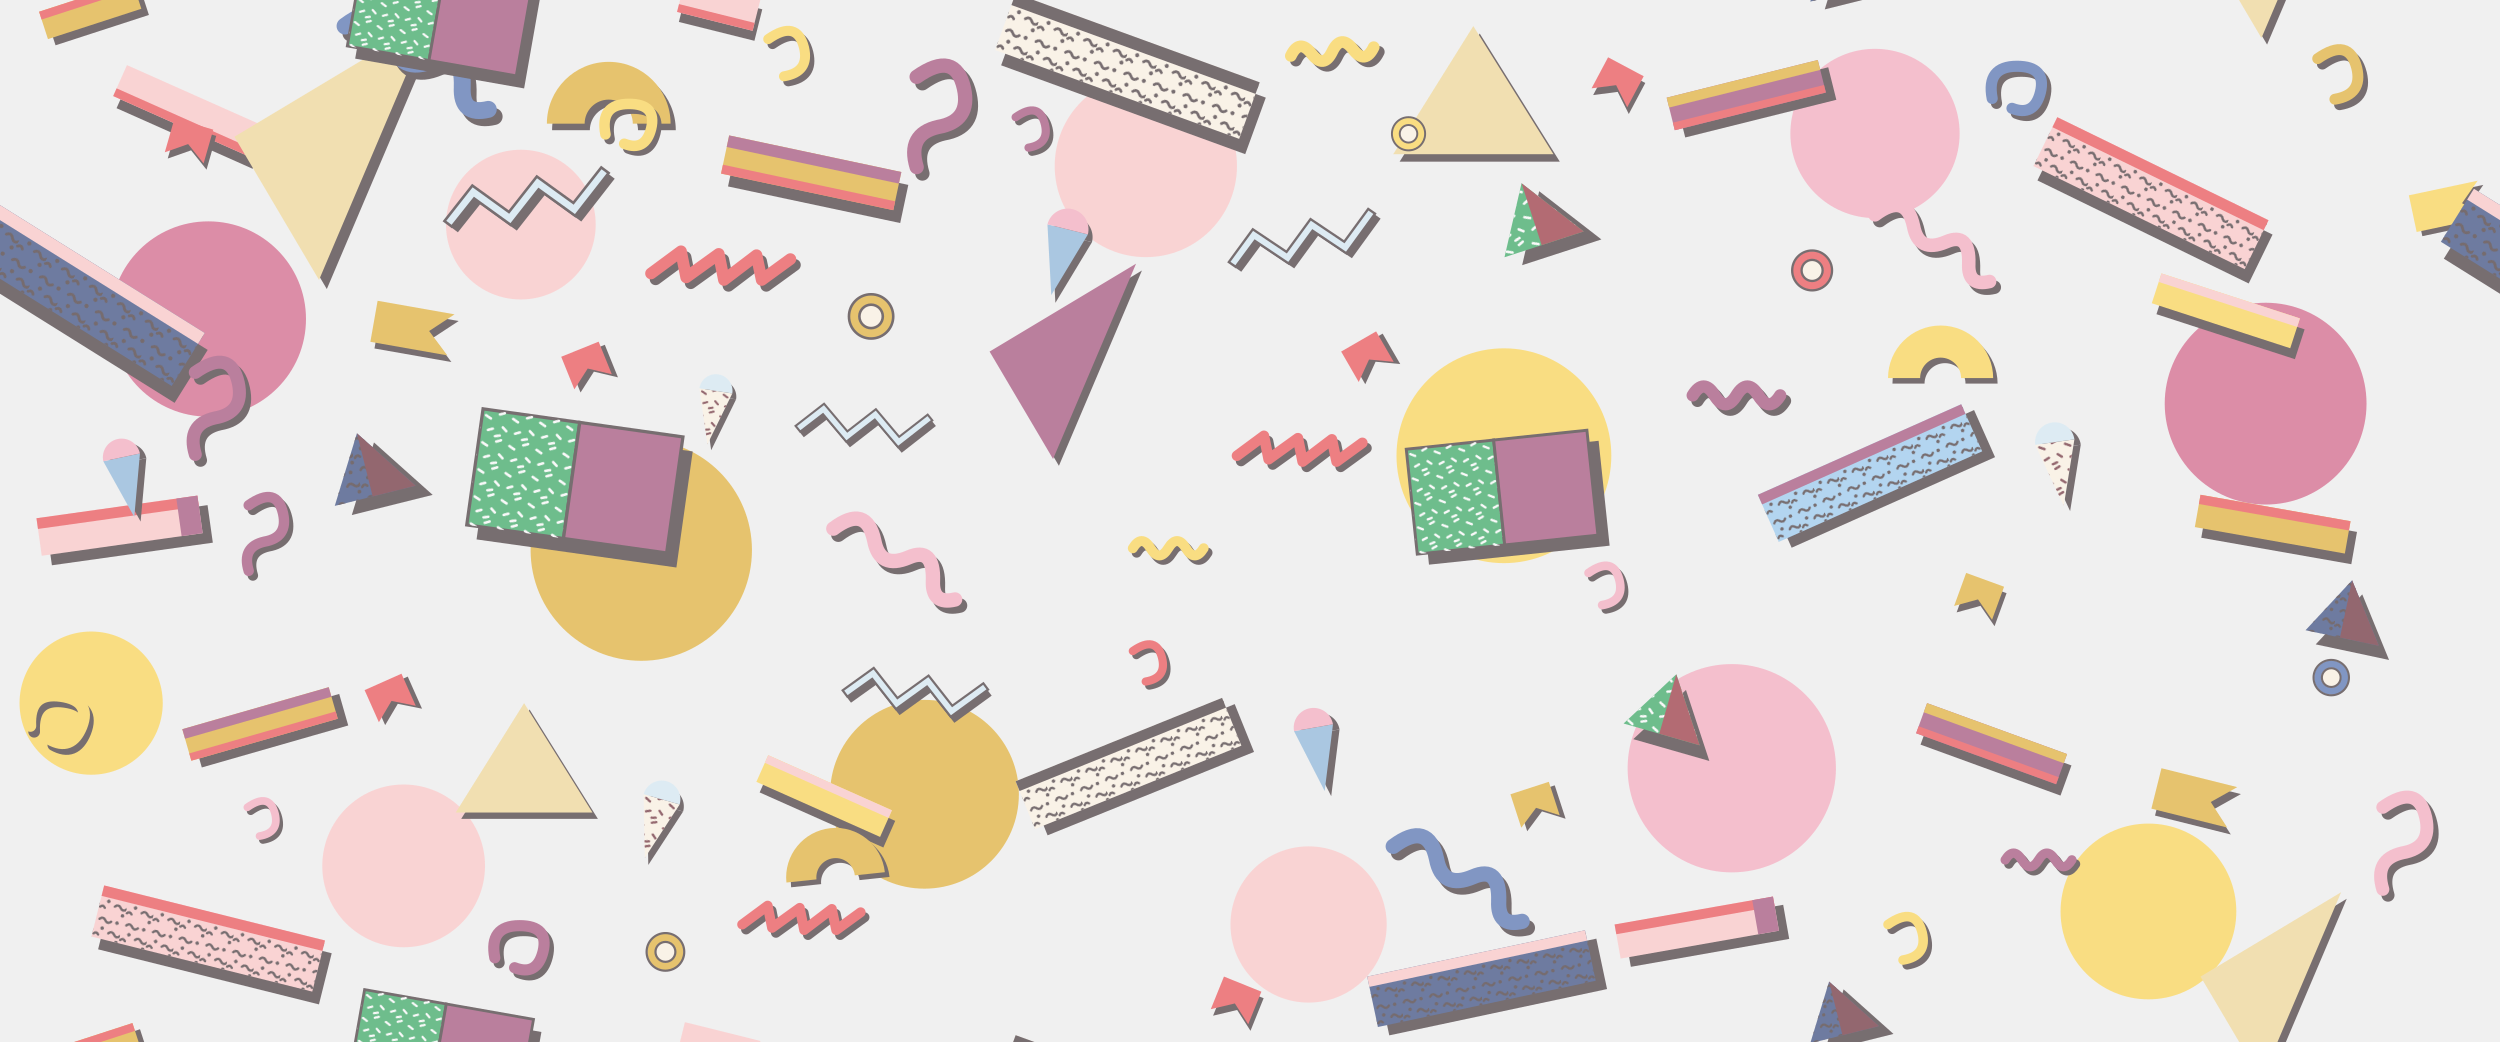
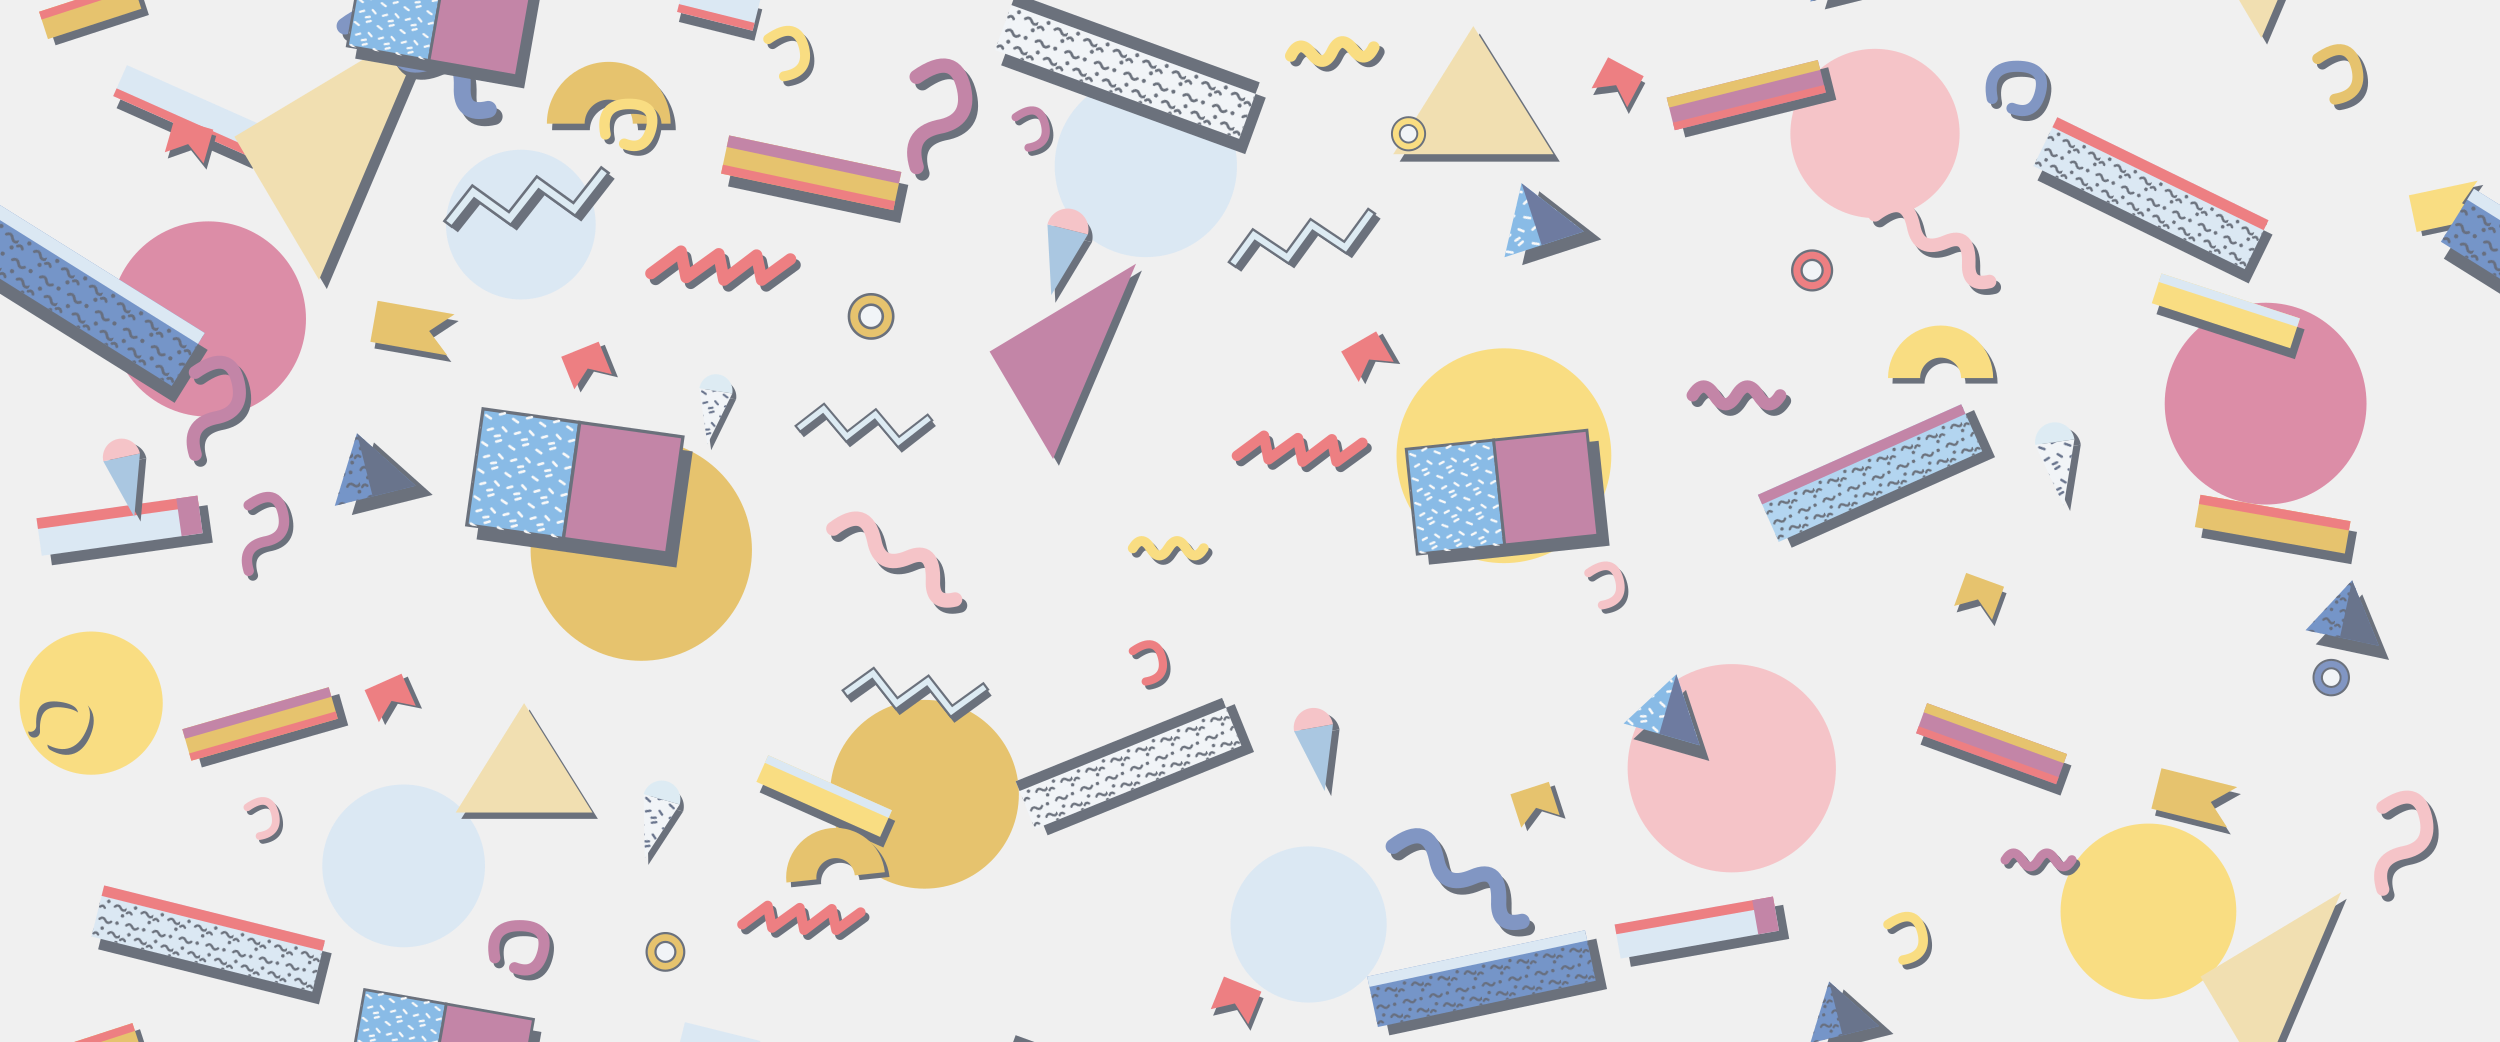
<svg xmlns="http://www.w3.org/2000/svg" width="3840" height="1600" viewBox="0 0 3840 1600">
  <defs>
    <pattern id="tz" width="46" height="46" patternUnits="userSpaceOnUse">
-       <g fill="none" stroke="#2B1A1E" stroke-width="4" stroke-linecap="round">
+       <g fill="none" stroke="#14203A" stroke-width="4" stroke-linecap="round">
        <path d="M6 10 q5 -6 10 0 t10 0" />
        <path d="M26 30 q5 -6 10 0 t10 0" />
        <path d="M2 36 q4 -5 8 0" />
      </g>
-       <g fill="#2B1A1E">
+       <g fill="#14203A">
        <circle cx="36" cy="10" r="3" />
        <circle cx="14" cy="24" r="3" />
        <circle cx="42" cy="42" r="3" />
      </g>
    </pattern>
    <pattern id="tzk" width="46" height="46" patternUnits="userSpaceOnUse">
-       <g fill="none" stroke="#2D1E22" stroke-width="4" stroke-linecap="round">
+       <g fill="none" stroke="#1A2436" stroke-width="4" stroke-linecap="round">
        <path d="M6 10 q5 -6 10 0 t10 0" />
        <path d="M26 30 q5 -6 10 0 t10 0" />
        <path d="M2 36 q4 -5 8 0" />
      </g>
-       <g fill="#2D1E22">
+       <g fill="#1A2436">
        <circle cx="36" cy="10" r="3" />
        <circle cx="14" cy="24" r="3" />
        <circle cx="42" cy="42" r="3" />
      </g>
    </pattern>
    <pattern id="spr" width="42" height="42" patternUnits="userSpaceOnUse">
      <g stroke="#FFFFFF" stroke-width="4" stroke-linecap="round">
        <line x1="6" y1="9" x2="14" y2="13" />
        <line x1="27" y1="5" x2="34" y2="2" />
        <line x1="34" y1="24" x2="40" y2="29" />
        <line x1="12" y1="31" x2="19" y2="28" />
        <line x1="24" y1="39" x2="31" y2="37" />
      </g>
    </pattern>
    <pattern id="sprd" width="42" height="42" patternUnits="userSpaceOnUse">
-       <g stroke="#5A1420" stroke-width="4" stroke-linecap="round">
+       <g stroke="#16284F" stroke-width="4" stroke-linecap="round">
        <line x1="6" y1="9" x2="14" y2="13" />
        <line x1="27" y1="5" x2="34" y2="2" />
        <line x1="34" y1="24" x2="40" y2="29" />
        <line x1="12" y1="31" x2="19" y2="28" />
        <line x1="24" y1="39" x2="31" y2="37" />
      </g>
    </pattern>
    <g id="sqA">
-       <path d="M0 0 q60 -45 74 22 q10 52 62 30 q46 -20 44 42 q-2 44 40 34" fill="none" stroke="#2D1E22" stroke-width="26" stroke-linecap="round" transform="translate(9,11)" />
+       <path d="M0 0 q60 -45 74 22 q10 52 62 30 q46 -20 44 42 q-2 44 40 34" fill="none" stroke="#1A2436" stroke-width="26" stroke-linecap="round" transform="translate(9,11)" />
      <path d="M0 0 q60 -45 74 22 q10 52 62 30 q46 -20 44 42 q-2 44 40 34" fill="none" stroke="currentColor" stroke-width="26" stroke-linecap="round" />
    </g>
    <g id="sqB">
-       <path d="M0 0 q54 -38 66 16 q10 46 -36 54 q-44 10 -30 56" fill="none" stroke="#2D1E22" stroke-width="20" stroke-linecap="round" transform="translate(8,9)" />
+       <path d="M0 0 q54 -38 66 16 q10 46 -36 54 q-44 10 -30 56" fill="none" stroke="#1A2436" stroke-width="20" stroke-linecap="round" transform="translate(8,9)" />
      <path d="M0 0 q54 -38 66 16 q10 46 -36 54 q-44 10 -30 56" fill="none" stroke="currentColor" stroke-width="20" stroke-linecap="round" />
    </g>
    <g id="sqC">
-       <path d="M0 0 q40 -28 50 12 q8 34 -28 40" fill="none" stroke="#2D1E22" stroke-width="14" stroke-linecap="round" transform="translate(6,7)" />
+       <path d="M0 0 q40 -28 50 12 q8 34 -28 40" fill="none" stroke="#1A2436" stroke-width="14" stroke-linecap="round" transform="translate(6,7)" />
      <path d="M0 0 q40 -28 50 12 q8 34 -28 40" fill="none" stroke="currentColor" stroke-width="14" stroke-linecap="round" />
    </g>
    <g id="sqD">
-       <path d="M0 26 q16 -26 32 0 q16 26 32 0 q16 -26 32 0 q16 26 32 0" fill="none" stroke="#2D1E22" stroke-width="18" stroke-linecap="round" transform="translate(7,8)" />
+       <path d="M0 26 q16 -26 32 0 q16 26 32 0 q16 -26 32 0 q16 26 32 0" fill="none" stroke="#1A2436" stroke-width="18" stroke-linecap="round" transform="translate(7,8)" />
      <path d="M0 26 q16 -26 32 0 q16 26 32 0 q16 -26 32 0 q16 26 32 0" fill="none" stroke="currentColor" stroke-width="18" stroke-linecap="round" />
    </g>
    <g id="sqE">
-       <path d="M0 96 q-10 -52 40 -52 q48 0 38 42 q-10 40 -46 26" fill="none" stroke="#2D1E22" stroke-width="18" stroke-linecap="round" transform="translate(7,8)" />
+       <path d="M0 96 q-10 -52 40 -52 q48 0 38 42 q-10 40 -46 26" fill="none" stroke="#1A2436" stroke-width="18" stroke-linecap="round" transform="translate(7,8)" />
      <path d="M0 96 q-10 -52 40 -52 q48 0 38 42 q-10 40 -46 26" fill="none" stroke="currentColor" stroke-width="18" stroke-linecap="round" />
    </g>
    <g id="scribble">
-       <path d="M0 0 l46 -34 8 40 50 -36 8 40 50 -38 8 38 44 -32" fill="none" stroke="#2D1E22" stroke-width="18" stroke-linecap="round" stroke-linejoin="round" transform="translate(7,9)" />
+       <path d="M0 0 l46 -34 8 40 50 -36 8 40 50 -38 8 38 44 -32" fill="none" stroke="#1A2436" stroke-width="18" stroke-linecap="round" stroke-linejoin="round" transform="translate(7,9)" />
      <path d="M0 0 l46 -34 8 40 50 -36 8 40 50 -38 8 38 44 -32" fill="none" stroke="currentColor" stroke-width="18" stroke-linecap="round" stroke-linejoin="round" />
    </g>
    <g id="triD">
-       <polygon points="0,0 300,-180 130,220" fill="#2D1E22" transform="translate(12,14)" />
+       <polygon points="0,0 300,-180 130,220" fill="#1A2436" transform="translate(12,14)" />
      <polygon points="0,0 300,-180 130,220" fill="currentColor" />
    </g>
    <g id="triU">
-       <polygon points="150,0 300,240 0,240" fill="#2D1E22" transform="translate(12,14)" />
+       <polygon points="150,0 300,240 0,240" fill="#1A2436" transform="translate(12,14)" />
      <polygon points="150,0 300,240 0,240" fill="currentColor" />
    </g>
    <g id="arc">
-       <path d="M0 95 A 95 95 0 0 1 190 95 L 132 95 A 37 37 0 0 0 58 95 Z" fill="#2D1E22" transform="translate(8,10)" />
+       <path d="M0 95 A 95 95 0 0 1 190 95 L 132 95 A 37 37 0 0 0 58 95 Z" fill="#1A2436" transform="translate(8,10)" />
      <path d="M0 95 A 95 95 0 0 1 190 95 L 132 95 A 37 37 0 0 0 58 95 Z" fill="currentColor" />
    </g>
    <g id="flag">
-       <polygon points="0,0 120,0 86,32 120,64 0,64" fill="#2D1E22" transform="translate(8,9)" />
+       <polygon points="0,0 120,0 86,32 120,64 0,64" fill="#1A2436" transform="translate(8,9)" />
      <polygon points="0,0 120,0 86,32 120,64 0,64" fill="currentColor" />
    </g>
    <g id="chev">
-       <polygon points="0,0 62,0 62,54 31,32 0,54" fill="#2D1E22" transform="translate(7,8)" />
+       <polygon points="0,0 62,0 62,54 31,32 0,54" fill="#1A2436" transform="translate(7,8)" />
      <polygon points="0,0 62,0 62,54 31,32 0,54" fill="currentColor" />
    </g>
    <g id="ringO">
-       <circle cx="26" cy="26" r="26" fill="#2D1E22" transform="translate(6,7)" />
-       <circle cx="26" cy="26" r="26" fill="#FFF3E2" />
+       <circle cx="26" cy="26" r="26" fill="#1A2436" transform="translate(6,7)" />
+       <circle cx="26" cy="26" r="26" fill="#F2F7FC" />
      <circle cx="26" cy="26" r="26" fill="none" stroke="currentColor" stroke-width="14" />
-       <circle cx="26" cy="26" r="34" fill="none" stroke="#2D1E22" stroke-width="4" />
-       <circle cx="26" cy="26" r="18" fill="none" stroke="#2D1E22" stroke-width="4" />
+       <circle cx="26" cy="26" r="34" fill="none" stroke="#1A2436" stroke-width="4" />
+       <circle cx="26" cy="26" r="18" fill="none" stroke="#1A2436" stroke-width="4" />
    </g>
    <g id="zigStrip">
-       <polygon points="8,58 58,10 108,58 158,10 208,58 258,10 268,20 208,78 158,30 108,78 58,30 18,68" fill="#2D1E22" />
-       <polygon points="0,48 50,0 100,48 150,0 200,48 250,0 260,10 200,68 150,20 100,68 50,20 10,58" fill="currentColor" stroke="#2D1E22" stroke-width="4" />
+       <polygon points="8,58 58,10 108,58 158,10 208,58 258,10 268,20 208,78 158,30 108,78 58,30 18,68" fill="#1A2436" />
+       <polygon points="0,48 50,0 100,48 150,0 200,48 250,0 260,10 200,68 150,20 100,68 50,20 10,58" fill="currentColor" stroke="#1A2436" stroke-width="4" />
    </g>
    <g id="barGold">
-       <rect x="14" y="16" width="260" height="56" fill="#2D1E22" />
+       <rect x="14" y="16" width="260" height="56" fill="#1A2436" />
      <rect width="260" height="56" fill="#E0A81E" />
      <rect width="260" height="16" fill="#EC3A3F" />
    </g>
    <g id="barPink">
-       <rect x="14" y="16" width="260" height="56" fill="#2D1E22" />
-       <rect width="260" height="56" fill="#FFC2C2" />
+       <rect x="14" y="16" width="260" height="56" fill="#1A2436" />
+       <rect width="260" height="56" fill="#CFE3F5" />
      <rect y="42" width="260" height="14" fill="#EC3A3F" />
    </g>
    <g id="barBeam">
-       <rect x="14" y="16" width="260" height="56" fill="#2D1E22" />
+       <rect x="14" y="16" width="260" height="56" fill="#1A2436" />
      <rect width="260" height="56" fill="#E0A81E" />
-       <rect width="260" height="17" fill="#9A3A6A" />
+       <rect width="260" height="17" fill="#A8447A" />
      <rect y="43" width="260" height="13" fill="#EC3A3F" />
    </g>
    <g id="barCap">
-       <rect x="14" y="16" width="260" height="56" fill="#2D1E22" />
-       <rect width="260" height="56" fill="#FFC2C2" />
+       <rect x="14" y="16" width="260" height="56" fill="#1A2436" />
+       <rect width="260" height="56" fill="#CFE3F5" />
      <rect width="260" height="16" fill="#EC3A3F" />
-       <rect x="226" width="34" height="56" fill="#9A3A6A" />
+       <rect x="226" width="34" height="56" fill="#A8447A" />
    </g>
    <g id="barTeal">
-       <rect x="14" y="16" width="260" height="56" fill="#2D1E22" />
-       <rect width="260" height="56" fill="#9A3A6A" />
+       <rect x="14" y="16" width="260" height="56" fill="#1A2436" />
+       <rect width="260" height="56" fill="#A8447A" />
      <rect width="260" height="17" fill="#E0A81E" />
      <rect y="43" width="260" height="13" fill="#EC3A3F" />
    </g>
    <g id="barYellow">
-       <rect x="14" y="16" width="260" height="56" fill="#2D1E22" />
+       <rect x="14" y="16" width="260" height="56" fill="#1A2436" />
      <rect width="260" height="56" fill="#FFD23F" />
-       <rect width="260" height="16" fill="#FFC2C2" />
+       <rect width="260" height="16" fill="#CFE3F5" />
    </g>
    <g id="slabTz">
-       <rect x="16" y="18" width="380" height="88" fill="#2D1E22" />
-       <rect width="380" height="88" fill="#1E3470" />
+       <rect x="16" y="18" width="380" height="88" fill="#1A2436" />
+       <rect width="380" height="88" fill="#2A5DB0" />
      <rect width="380" height="88" fill="url(#tz)" />
-       <rect width="380" height="18" fill="#FFC2C2" />
+       <rect width="380" height="18" fill="#CFE3F5" />
    </g>
    <g id="slabWhite">
-       <rect x="16" y="18" width="380" height="88" fill="#2D1E22" />
-       <rect width="380" height="88" fill="#FFF3E2" />
+       <rect x="16" y="18" width="380" height="88" fill="#1A2436" />
+       <rect width="380" height="88" fill="#F2F7FC" />
      <rect width="380" height="88" fill="url(#tzk)" />
-       <rect width="380" height="18" fill="#2D1E22" />
+       <rect width="380" height="18" fill="#1A2436" />
    </g>
    <g id="slabPink">
-       <rect x="16" y="18" width="380" height="88" fill="#2D1E22" />
-       <rect width="380" height="88" fill="#FFC2C2" />
+       <rect x="16" y="18" width="380" height="88" fill="#1A2436" />
+       <rect width="380" height="88" fill="#CFE3F5" />
      <rect width="380" height="88" fill="url(#tzk)" />
      <rect width="380" height="18" fill="#EC3A3F" />
    </g>
    <g id="slabBlue">
-       <rect x="16" y="18" width="380" height="88" fill="#2D1E22" />
+       <rect x="16" y="18" width="380" height="88" fill="#1A2436" />
      <rect width="380" height="88" fill="#8EC5F0" />
      <rect width="380" height="88" fill="url(#tzk)" />
-       <rect width="380" height="18" fill="#9A3A6A" />
+       <rect width="380" height="18" fill="#A8447A" />
    </g>
    <g id="prismTz">
-       <polygon points="72,10 140,110 12,110" fill="#2D1E22" transform="translate(10,10)" />
-       <polygon points="60,0 128,100 0,100" fill="#1E3470" />
+       <polygon points="72,10 140,110 12,110" fill="#1A2436" transform="translate(10,10)" />
+       <polygon points="60,0 128,100 0,100" fill="#2A5DB0" />
      <polygon points="60,0 128,100 0,100" fill="url(#tz)" />
-       <polygon points="60,0 128,100 60,100" fill="#5A1420" />
+       <polygon points="60,0 128,100 60,100" fill="#16284F" />
    </g>
    <g id="prismSpr">
-       <polygon points="72,10 140,110 12,110" fill="#2D1E22" transform="translate(10,10)" />
-       <polygon points="60,0 128,100 0,100" fill="#1E9E4F" />
+       <polygon points="72,10 140,110 12,110" fill="#1A2436" transform="translate(10,10)" />
+       <polygon points="60,0 128,100 0,100" fill="#4A9BE0" />
      <polygon points="60,0 128,100 0,100" fill="url(#spr)" />
-       <polygon points="60,0 128,100 60,100" fill="#8E1A26" />
+       <polygon points="60,0 128,100 60,100" fill="#1E3470" />
    </g>
    <g id="cone">
      <g transform="translate(9,10)">
-         <path d="M0 46 L64 46 L32 150 Z" fill="#2D1E22" />
-         <path d="M0 46 A 32 32 0 0 1 64 46 Z" fill="#2D1E22" />
+         <path d="M0 46 L64 46 L32 150 Z" fill="#1A2436" />
+         <path d="M0 46 A 32 32 0 0 1 64 46 Z" fill="#1A2436" />
      </g>
      <path d="M0 46 L64 46 L32 150 Z" fill="#7FAFD8" />
-       <path d="M0 46 A 32 32 0 0 1 64 46 Z" fill="#F7A1B8" />
+       <path d="M0 46 A 32 32 0 0 1 64 46 Z" fill="#F8AAB0" />
    </g>
    <g id="conePale">
      <g transform="translate(9,10)">
-         <path d="M0 46 L64 46 L32 150 Z" fill="#2D1E22" />
-         <path d="M0 46 A 32 32 0 0 1 64 46 Z" fill="#2D1E22" />
-       </g>
-       <path d="M0 46 L64 46 L32 150 Z" fill="#FFF3E2" />
+         <path d="M0 46 L64 46 L32 150 Z" fill="#1A2436" />
+         <path d="M0 46 A 32 32 0 0 1 64 46 Z" fill="#1A2436" />
+       </g>
+       <path d="M0 46 L64 46 L32 150 Z" fill="#F2F7FC" />
      <path d="M0 46 L64 46 L32 150 Z" fill="url(#sprd)" />
      <path d="M0 46 A 32 32 0 0 1 64 46 Z" fill="#D2E9F5" />
    </g>
    <g id="book">
-       <rect x="18" y="20" width="310" height="180" fill="#2D1E22" />
-       <rect width="150" height="180" fill="#1E9E4F" stroke="#2D1E22" stroke-width="5" />
+       <rect x="18" y="20" width="310" height="180" fill="#1A2436" />
+       <rect width="150" height="180" fill="#4A9BE0" stroke="#1A2436" stroke-width="5" />
      <rect width="150" height="180" fill="url(#spr)" />
-       <rect x="150" width="160" height="180" fill="#9A3A6A" stroke="#2D1E22" stroke-width="5" />
+       <rect x="150" width="160" height="180" fill="#A8447A" stroke="#1A2436" stroke-width="5" />
    </g>
  </defs>
  <g opacity="0.62">
    <circle cx="320" cy="490" r="150" fill="#D0507A" />
-     <circle cx="800" cy="345" r="115" fill="#FFC2C2" />
+     <circle cx="800" cy="345" r="115" fill="#CFE3F5" />
    <circle cx="985" cy="845" r="170" fill="#E0A81E" />
-     <circle cx="1760" cy="255" r="140" fill="#FFC2C2" />
+     <circle cx="1760" cy="255" r="140" fill="#CFE3F5" />
    <circle cx="2310" cy="700" r="165" fill="#FFD23F" />
-     <circle cx="2880" cy="205" r="130" fill="#F7A1B8" />
+     <circle cx="2880" cy="205" r="130" fill="#F8AAB0" />
    <circle cx="3480" cy="620" r="155" fill="#D0507A" />
    <circle cx="140" cy="1080" r="110" fill="#FFD23F" />
-     <circle cx="620" cy="1330" r="125" fill="#FFC2C2" />
+     <circle cx="620" cy="1330" r="125" fill="#CFE3F5" />
    <circle cx="1420" cy="1220" r="145" fill="#E0A81E" />
-     <circle cx="2010" cy="1420" r="120" fill="#FFC2C2" />
-     <circle cx="2660" cy="1180" r="160" fill="#F7A1B8" />
+     <circle cx="2010" cy="1420" r="120" fill="#CFE3F5" />
+     <circle cx="2660" cy="1180" r="160" fill="#F8AAB0" />
    <circle cx="3300" cy="1400" r="135" fill="#FFD23F" />
    <use href="#barGold" transform="translate(60,18) rotate(-18) scale(0.58,0.79)" />
    <use href="#barPink" transform="translate(195,100) rotate(24) scale(0.88,0.93)" />
    <use href="#triD" transform="translate(360,210)" color="#F2D58A" />
    <use href="#sqA" transform="translate(530,40)" color="#3D5FA8" />
    <use href="#arc" transform="translate(840,95)" color="#E0A81E" />
    <use href="#barPink" transform="translate(1052,-30) rotate(14) scale(0.46,0.89)" />
-     <use href="#sqB" transform="translate(1408,118) scale(1.1)" color="#9A3A6A" />
+     <use href="#sqB" transform="translate(1408,118) scale(1.1)" color="#A8447A" />
    <use href="#barBeam" transform="translate(1120,208) rotate(12) scale(1.04,1.07)" />
    <use href="#slabTz" transform="translate(-40,290) rotate(32) scale(1.1,1.09)" />
    <use href="#zigStrip" transform="translate(676,292) rotate(-8)" color="#D2E9F5" />
    <use href="#scribble" transform="translate(1000,420)" color="#EC3A3F" />
    <use href="#ringO" transform="translate(1312,460)" color="#E0A81E" />
    <use href="#flag" transform="translate(580,462) rotate(10)" color="#E0A81E" />
-     <use href="#sqB" transform="translate(300,572)" color="#9A3A6A" />
+     <use href="#sqB" transform="translate(300,572)" color="#A8447A" />
    <use href="#prismTz" transform="translate(490,680) rotate(-14)" />
    <use href="#book" transform="translate(742,628) rotate(8)" />
    <use href="#barCap" transform="translate(56,796) rotate(-8) scale(0.96,1.04)" />
-     <use href="#sqB" transform="translate(382,776) scale(0.8)" color="#9A3A6A" />
+     <use href="#sqB" transform="translate(382,776) scale(0.8)" color="#A8447A" />
    <use href="#zigStrip" transform="translate(1226,616) rotate(6) scale(0.8)" color="#D2E9F5" />
-     <use href="#sqA" transform="translate(1280,812) scale(0.85)" color="#F7A1B8" />
+     <use href="#sqA" transform="translate(1280,812) scale(0.85)" color="#F8AAB0" />
    <use href="#chev" transform="translate(268,182) rotate(16)" color="#EC3A3F" />
    <use href="#sqE" transform="translate(930,120) scale(0.9)" color="#FFD23F" />
    <use href="#sqC" transform="translate(1180,60) scale(1.1)" color="#FFD23F" />
    <use href="#cone" transform="translate(150,668) rotate(-12) scale(0.9)" />
    <use href="#conePale" transform="translate(1080,560) rotate(9) scale(0.8)" />
    <use href="#chev" transform="translate(862,548) rotate(-22)" color="#EC3A3F" />
    <use href="#slabWhite" transform="translate(1560,-10) rotate(20) scale(1.05)" />
-     <use href="#sqC" transform="translate(1560,180) scale(0.9)" color="#9A3A6A" />
+     <use href="#sqC" transform="translate(1560,180) scale(0.9)" color="#A8447A" />
    <use href="#sqD" transform="translate(1980,60) rotate(-6)" color="#FFD23F" />
    <use href="#triU" transform="translate(2140,40) scale(0.82)" color="#F2D58A" />
    <use href="#ringO" transform="translate(2144,186) scale(0.75)" color="#FFD23F" />
    <use href="#chev" transform="translate(2470,88) rotate(28)" color="#EC3A3F" />
    <use href="#barTeal" transform="translate(2560,150) rotate(-14) scale(0.92)" />
    <use href="#sqE" transform="translate(3060,60) scale(0.95)" color="#3D5FA8" />
    <use href="#slabPink" transform="translate(3160,180) rotate(26) scale(0.95)" />
    <use href="#sqC" transform="translate(3560,90) scale(1.2)" color="#E0A81E" />
    <use href="#cone" transform="translate(1620,300) rotate(14)" />
    <use href="#zigStrip" transform="translate(1880,360) rotate(-10) scale(0.9)" color="#D2E9F5" />
    <use href="#prismSpr" transform="translate(2280,300) rotate(-18)" />
    <use href="#ringO" transform="translate(2760,392) scale(0.9)" color="#EC3A3F" />
-     <use href="#sqA" transform="translate(2880,330) scale(0.8)" color="#F7A1B8" />
+     <use href="#sqA" transform="translate(2880,330) scale(0.8)" color="#F8AAB0" />
    <use href="#barYellow" transform="translate(3320,420) rotate(18) scale(0.86)" />
    <use href="#flag" transform="translate(3700,300) rotate(-12) scale(0.9)" color="#FFD23F" />
-     <use href="#triD" transform="translate(1520,540) scale(0.75)" color="#9A3A6A" />
+     <use href="#triD" transform="translate(1520,540) scale(0.75)" color="#A8447A" />
    <use href="#chev" transform="translate(2060,540) rotate(-30)" color="#EC3A3F" />
-     <use href="#sqD" transform="translate(2600,580) scale(1.05)" color="#9A3A6A" />
+     <use href="#sqD" transform="translate(2600,580) scale(1.05)" color="#A8447A" />
    <use href="#arc" transform="translate(2900,500) scale(0.85)" color="#FFD23F" />
    <use href="#conePale" transform="translate(3120,640) rotate(-8) scale(0.95)" />
    <use href="#scribble" transform="translate(1900,700) scale(0.9)" color="#EC3A3F" />
    <use href="#book" transform="translate(2160,690) rotate(-6) scale(0.9)" />
    <use href="#slabBlue" transform="translate(2700,760) rotate(-24) scale(0.9)" />
    <use href="#barGold" transform="translate(3380,760) rotate(10) scale(0.9)" />
    <use href="#sqD" transform="translate(1740,820) scale(0.85)" color="#FFD23F" />
-     <use href="#sqC" transform="translate(2440,880) scale(0.95)" color="#F7A1B8" />
+     <use href="#sqC" transform="translate(2440,880) scale(0.95)" color="#F8AAB0" />
    <use href="#chev" transform="translate(3020,880) rotate(20)" color="#E0A81E" />
    <use href="#prismTz" transform="translate(3560,880) rotate(12) scale(0.9)" />
    <use href="#sqE" transform="translate(60,1020) rotate(8)" color="#FFD23F" />
    <use href="#barBeam" transform="translate(280,1120) rotate(-16) scale(0.9)" />
    <use href="#chev" transform="translate(560,1060) rotate(-24)" color="#EC3A3F" />
    <use href="#triU" transform="translate(700,1080) scale(0.7)" color="#F2D58A" />
    <use href="#sqC" transform="translate(1740,1000) scale(0.9)" color="#EC3A3F" />
    <use href="#zigStrip" transform="translate(1300,1020) rotate(8) scale(0.85)" color="#D2E9F5" />
    <use href="#prismSpr" transform="translate(2520,1020) rotate(16) scale(0.95)" />
    <use href="#barTeal" transform="translate(2960,1080) rotate(20) scale(0.88)" />
    <use href="#ringO" transform="translate(3560,1020) scale(0.8)" color="#3D5FA8" />
    <use href="#cone" transform="translate(1980,1080) rotate(-10) scale(0.95)" />
    <use href="#barYellow" transform="translate(1180,1160) rotate(24) scale(0.8)" />
    <use href="#conePale" transform="translate(1000,1180) rotate(16) scale(0.9)" />
    <use href="#slabWhite" transform="translate(1560,1200) rotate(-22) scale(0.9)" />
    <use href="#chev" transform="translate(2320,1220) rotate(-18)" color="#E0A81E" />
    <use href="#flag" transform="translate(3320,1180) rotate(14)" color="#E0A81E" />
-     <use href="#sqC" transform="translate(380,1240) scale(0.85)" color="#F7A1B8" />
-     <use href="#sqB" transform="translate(3660,1240) scale(1.0)" color="#F7A1B8" />
-     <use href="#sqD" transform="translate(3080,1300) scale(0.8)" color="#9A3A6A" />
+     <use href="#sqC" transform="translate(380,1240) scale(0.85)" color="#F8AAB0" />
+     <use href="#sqB" transform="translate(3660,1240) scale(1.0)" color="#F8AAB0" />
+     <use href="#sqD" transform="translate(3080,1300) scale(0.8)" color="#A8447A" />
    <use href="#sqA" transform="translate(2140,1300) scale(0.9)" color="#3D5FA8" />
    <use href="#arc" transform="translate(1200,1280) rotate(-6) scale(0.8)" color="#E0A81E" />
    <use href="#slabPink" transform="translate(160,1360) rotate(14) scale(0.92)" />
-     <use href="#sqE" transform="translate(760,1380) scale(0.95)" color="#9A3A6A" />
+     <use href="#sqE" transform="translate(760,1380) scale(0.95)" color="#A8447A" />
    <use href="#scribble" transform="translate(1140,1420) scale(0.85)" color="#EC3A3F" />
    <use href="#ringO" transform="translate(1000,1440) scale(0.85)" color="#E0A81E" />
    <use href="#barCap" transform="translate(2480,1420) rotate(-10) scale(0.95)" />
    <use href="#sqC" transform="translate(2900,1420) scale(1.05)" color="#FFD23F" />
    <use href="#chev" transform="translate(1880,1500) rotate(22)" color="#EC3A3F" />
    <use href="#slabTz" transform="translate(2100,1500) rotate(-12) scale(0.9)" />
    <use href="#prismTz" transform="translate(2760,1520) rotate(-14) scale(0.85)" />
    <use href="#book" transform="translate(560,1520) rotate(10) scale(0.85)" />
    <use href="#triD" transform="translate(3380,1500) scale(0.72)" color="#F2D58A" />
    <use href="#slabTz" transform="translate(3800,290) rotate(32) scale(1.1,1.09)" />
    <use href="#sqC" transform="translate(-280,90) scale(1.2)" color="#E0A81E" />
    <use href="#flag" transform="translate(-140,300) rotate(-12) scale(0.9)" color="#FFD23F" />
    <use href="#prismTz" transform="translate(-280,880) rotate(12) scale(0.9)" />
-     <use href="#sqB" transform="translate(-180,1240) scale(1.0)" color="#F7A1B8" />
+     <use href="#sqB" transform="translate(-180,1240) scale(1.0)" color="#F8AAB0" />
    <use href="#triD" transform="translate(-460,1500) scale(0.72)" color="#F2D58A" />
    <use href="#barGold" transform="translate(60,1618) rotate(-18) scale(0.58,0.79)" />
    <use href="#barPink" transform="translate(1052,1570) rotate(14) scale(0.46,0.89)" />
    <use href="#slabWhite" transform="translate(1560,1590) rotate(20) scale(1.05)" />
    <use href="#book" transform="translate(560,-80) rotate(10) scale(0.85)" />
    <use href="#chev" transform="translate(1880,-100) rotate(22)" color="#EC3A3F" />
    <use href="#slabTz" transform="translate(2100,-100) rotate(-12) scale(0.9)" />
    <use href="#barCap" transform="translate(2480,-180) rotate(-10) scale(0.95)" />
    <use href="#prismTz" transform="translate(2760,-80) rotate(-14) scale(0.85)" />
    <use href="#triD" transform="translate(3380,-100) scale(0.72)" color="#F2D58A" />
    <circle cx="3980" cy="1080" r="110" fill="#FFD23F" />
    <circle cx="-360" cy="620" r="155" fill="#D0507A" />
    <circle cx="3300" cy="-200" r="135" fill="#FFD23F" />
-     <circle cx="2010" cy="-180" r="120" fill="#FFC2C2" />
-     <circle cx="1760" cy="1855" r="140" fill="#FFC2C2" />
-     <circle cx="2880" cy="1805" r="130" fill="#F7A1B8" />
+     <circle cx="2010" cy="-180" r="120" fill="#CFE3F5" />
+     <circle cx="1760" cy="1855" r="140" fill="#CFE3F5" />
+     <circle cx="2880" cy="1805" r="130" fill="#F8AAB0" />
  </g>
</svg>
